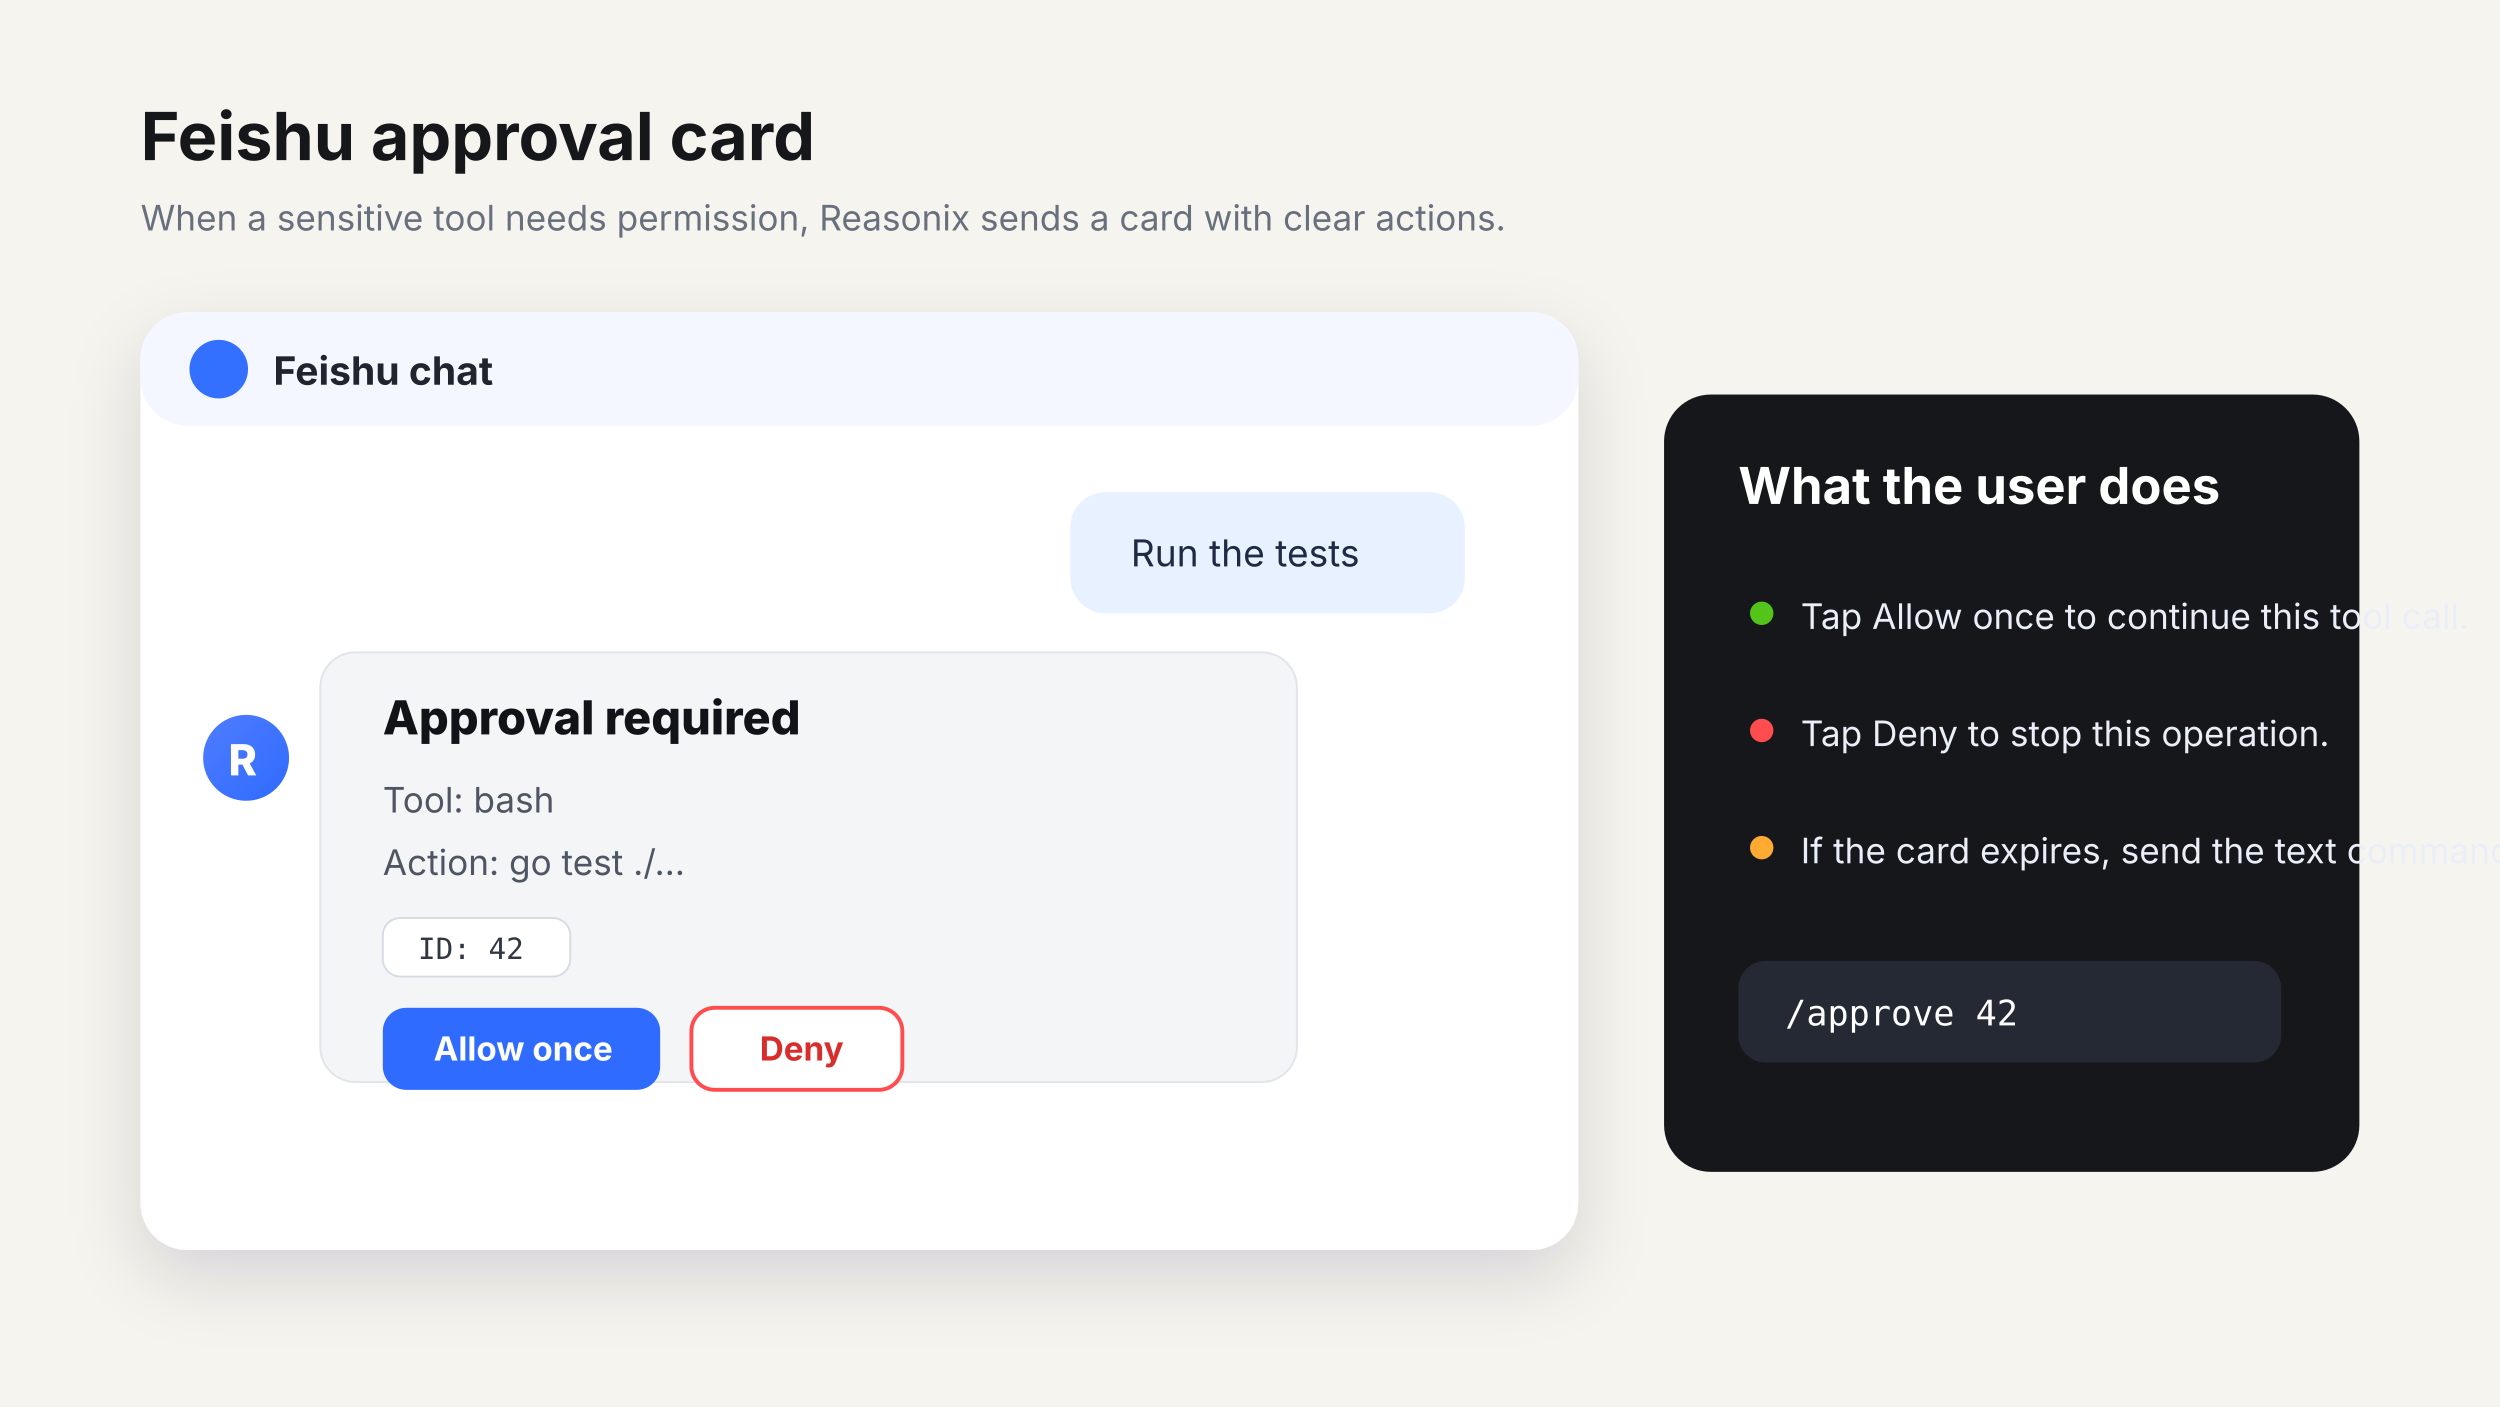
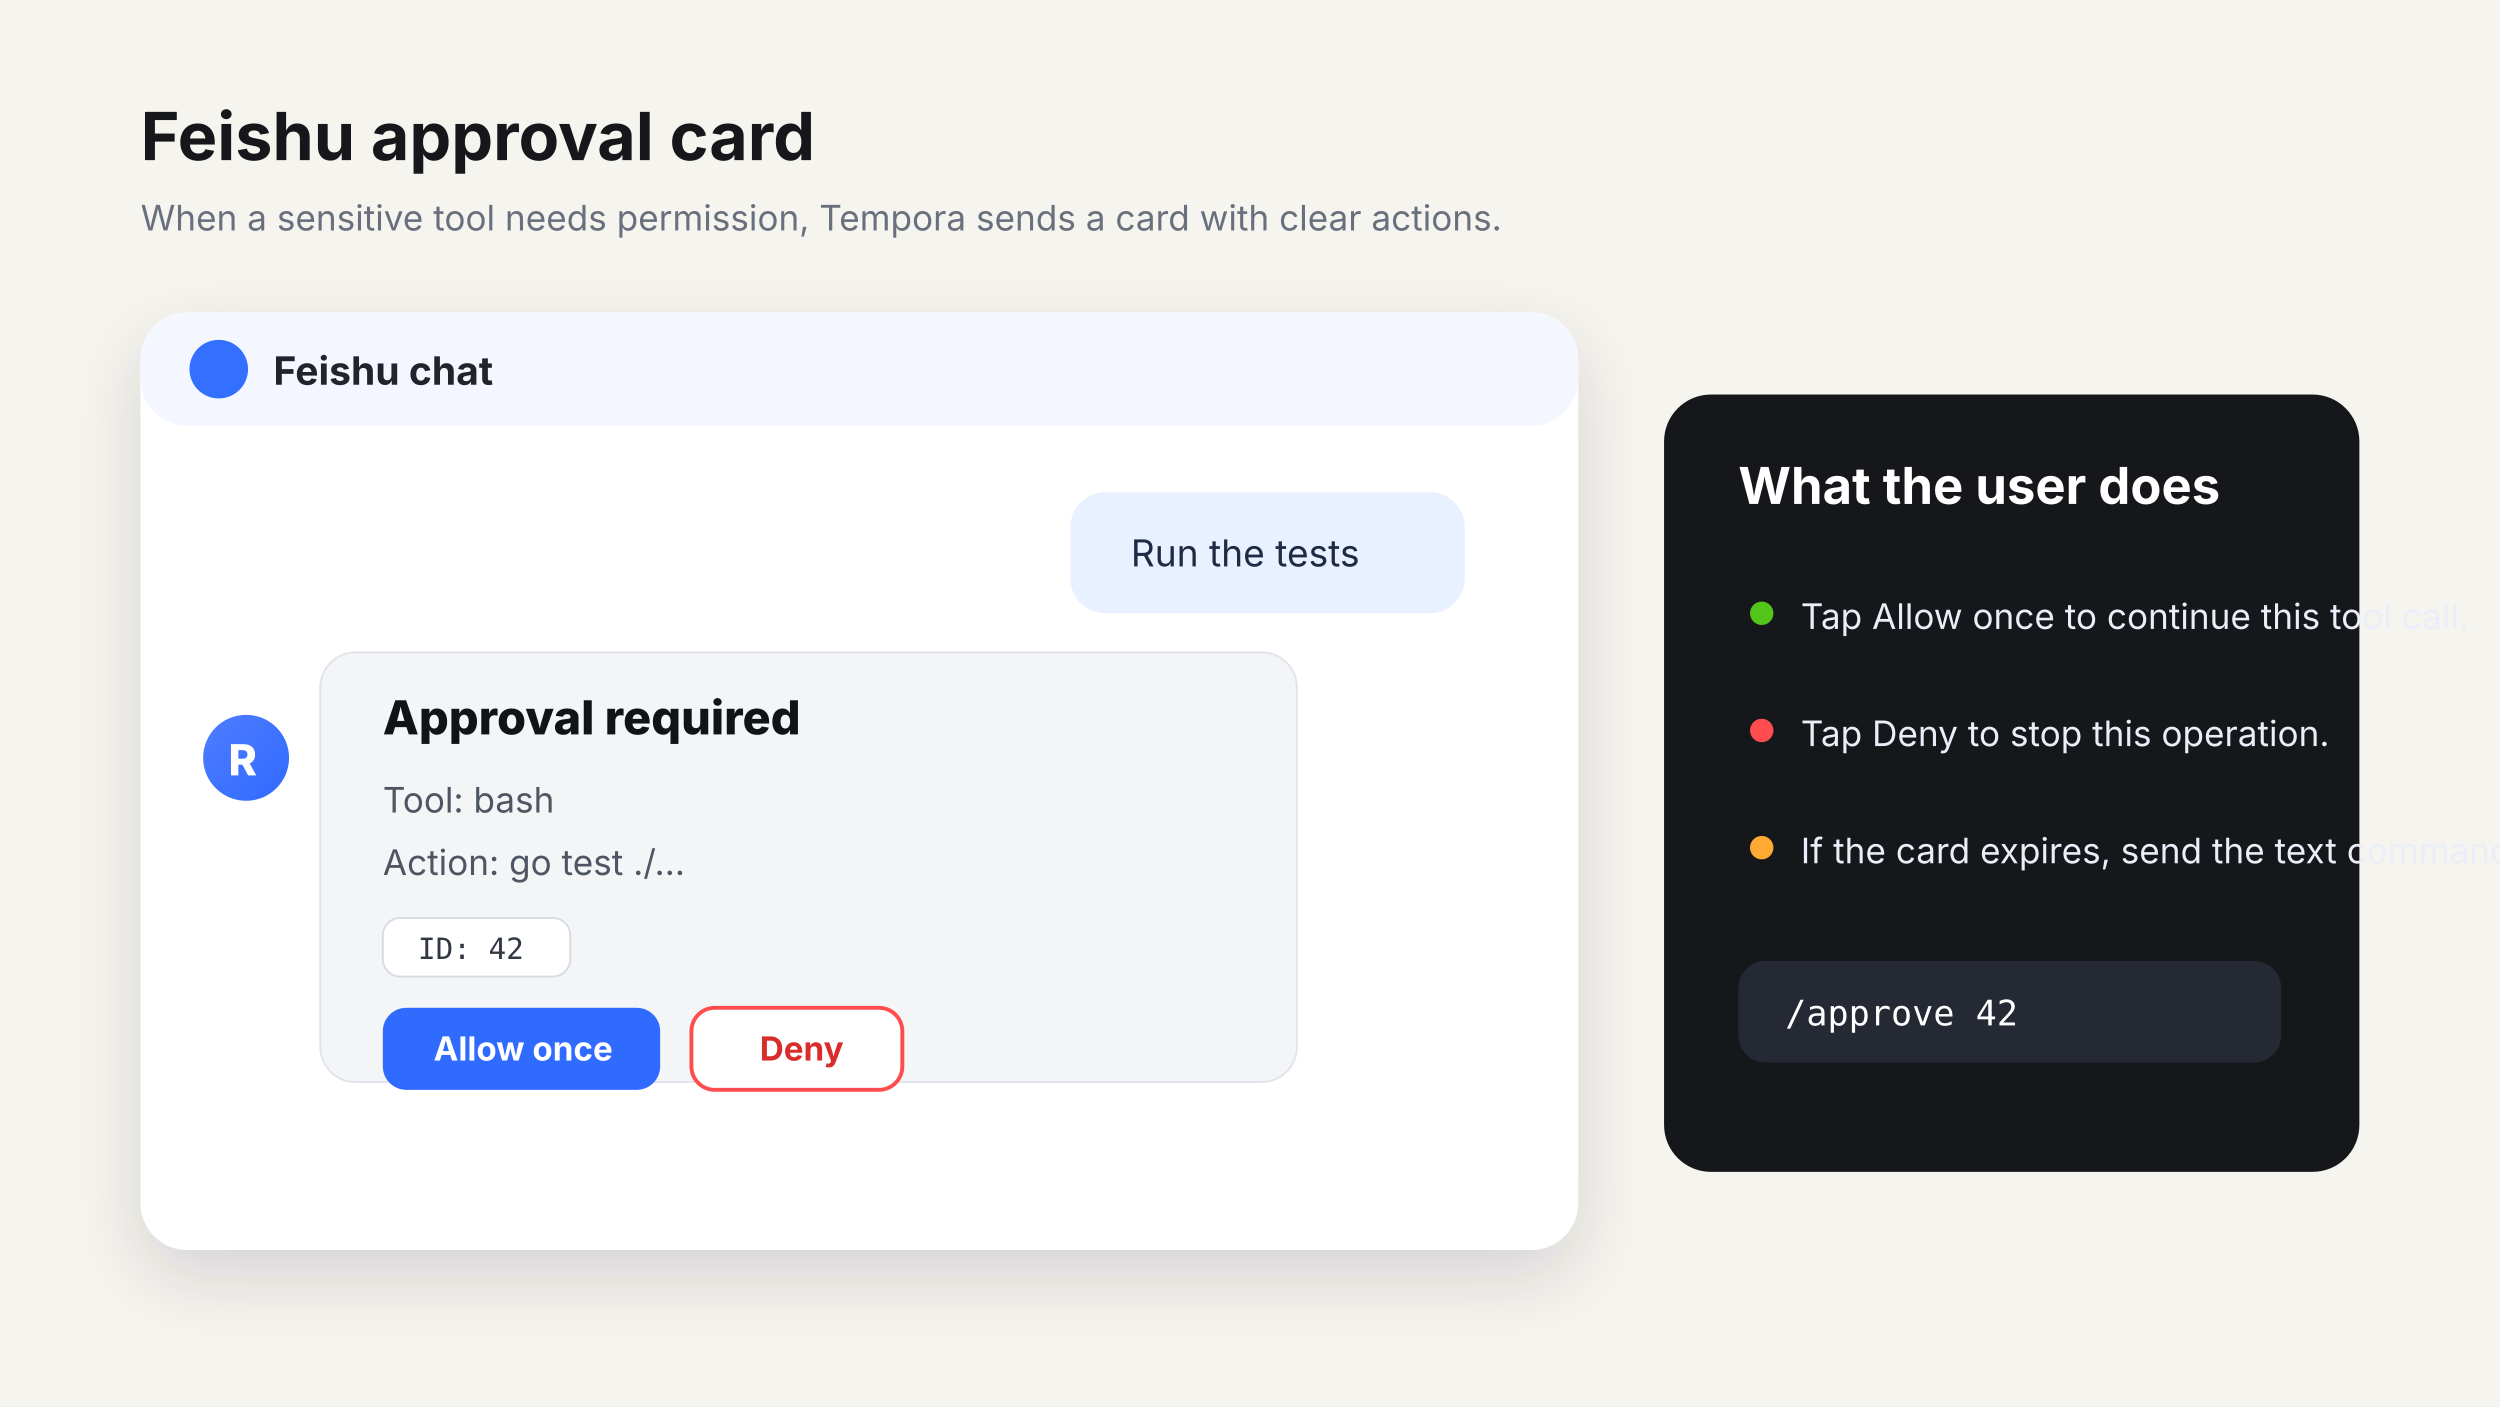
<svg xmlns="http://www.w3.org/2000/svg" width="1280" height="720" viewBox="0 0 1280 720" role="img" aria-labelledby="title desc">
  <defs>
    <filter id="shadow" x="-20%" y="-20%" width="140%" height="140%">
      <feDropShadow dx="0" dy="14" stdDeviation="18" flood-color="#111827" flood-opacity="0.14" />
    </filter>
    <linearGradient id="blue" x1="0" x2="1" y1="0" y2="1">
      <stop offset="0" stop-color="#4f7cff" />
      <stop offset="1" stop-color="#2f6bff" />
    </linearGradient>
  </defs>
  <rect width="1280" height="720" rx="0" fill="#f6f4ef" />
  <text x="72" y="82" fill="#15171a" font-family="Inter, Arial, sans-serif" font-size="34" font-weight="750">Feishu approval card</text>
-   <text x="72" y="118" fill="#69707d" font-family="Inter, Arial, sans-serif" font-size="18">When a sensitive tool needs permission, Reasonix sends a card with clear actions.</text>
+   <text x="72" y="118" fill="#69707d" font-family="Inter, Arial, sans-serif" font-size="18">When a sensitive tool needs permission, Tempora sends a card with clear actions.</text>
  <rect x="72" y="160" width="736" height="480" rx="24" fill="#ffffff" filter="url(#shadow)" />
  <rect x="72" y="160" width="736" height="58" rx="24" fill="#f4f7ff" />
  <circle cx="112" cy="189" r="15" fill="#3370ff" />
  <text x="140" y="197" fill="#20242b" font-family="Inter, Arial, sans-serif" font-size="20" font-weight="700">Feishu chat</text>
  <rect x="548" y="252" width="202" height="62" rx="18" fill="#e8f1ff" />
  <text x="579" y="290" fill="#1f2a44" font-family="Inter, Arial, sans-serif" font-size="19">Run the tests</text>
  <circle cx="126" cy="388" r="22" fill="url(#blue)" />
  <text x="117" y="397" fill="#ffffff" font-family="Inter, Arial, sans-serif" font-size="22" font-weight="760">R</text>
  <rect x="164" y="334" width="500" height="220" rx="18" fill="#f4f5f7" stroke="#e1e4ea" />
  <text x="196" y="376" fill="#101418" font-family="Inter, Arial, sans-serif" font-size="24" font-weight="760">Approval required</text>
  <text x="196" y="416" fill="#4f5663" font-family="Inter, Arial, sans-serif" font-size="18">Tool: bash</text>
  <text x="196" y="448" fill="#4f5663" font-family="Inter, Arial, sans-serif" font-size="18">Action: go test ./...</text>
  <rect x="196" y="470" width="96" height="30" rx="9" fill="#ffffff" stroke="#d7dbe3" />
  <text x="214" y="491" fill="#313844" font-family="Menlo, Consolas, monospace" font-size="15">ID: 42</text>
  <rect x="196" y="516" width="142" height="42" rx="12" fill="#2f6bff" />
  <text x="222" y="543" fill="#ffffff" font-family="Inter, Arial, sans-serif" font-size="17" font-weight="700">Allow once</text>
  <rect x="354" y="516" width="108" height="42" rx="12" fill="#ffffff" stroke="#ff4d4f" stroke-width="2" />
  <text x="389" y="543" fill="#d92d2b" font-family="Inter, Arial, sans-serif" font-size="17" font-weight="700">Deny</text>
  <rect x="852" y="202" width="356" height="398" rx="24" fill="#15171a" />
  <text x="890" y="258" fill="#ffffff" font-family="Inter, Arial, sans-serif" font-size="26" font-weight="750">What the user does</text>
  <circle cx="902" cy="314" r="6" fill="#52c41a" />
  <text x="922" y="322" fill="#e9eef8" font-family="Inter, Arial, sans-serif" font-size="18">Tap Allow once to continue this tool call.</text>
  <circle cx="902" cy="374" r="6" fill="#ff4d4f" />
  <text x="922" y="382" fill="#e9eef8" font-family="Inter, Arial, sans-serif" font-size="18">Tap Deny to stop this operation.</text>
  <circle cx="902" cy="434" r="6" fill="#ffaa33" />
  <text x="922" y="442" fill="#e9eef8" font-family="Inter, Arial, sans-serif" font-size="18">If the card expires, send the text command.</text>
  <rect x="890" y="492" width="278" height="52" rx="14" fill="#242933" />
  <text x="914" y="525" fill="#ffffff" font-family="Menlo, Consolas, monospace" font-size="18">/approve 42</text>
</svg>
